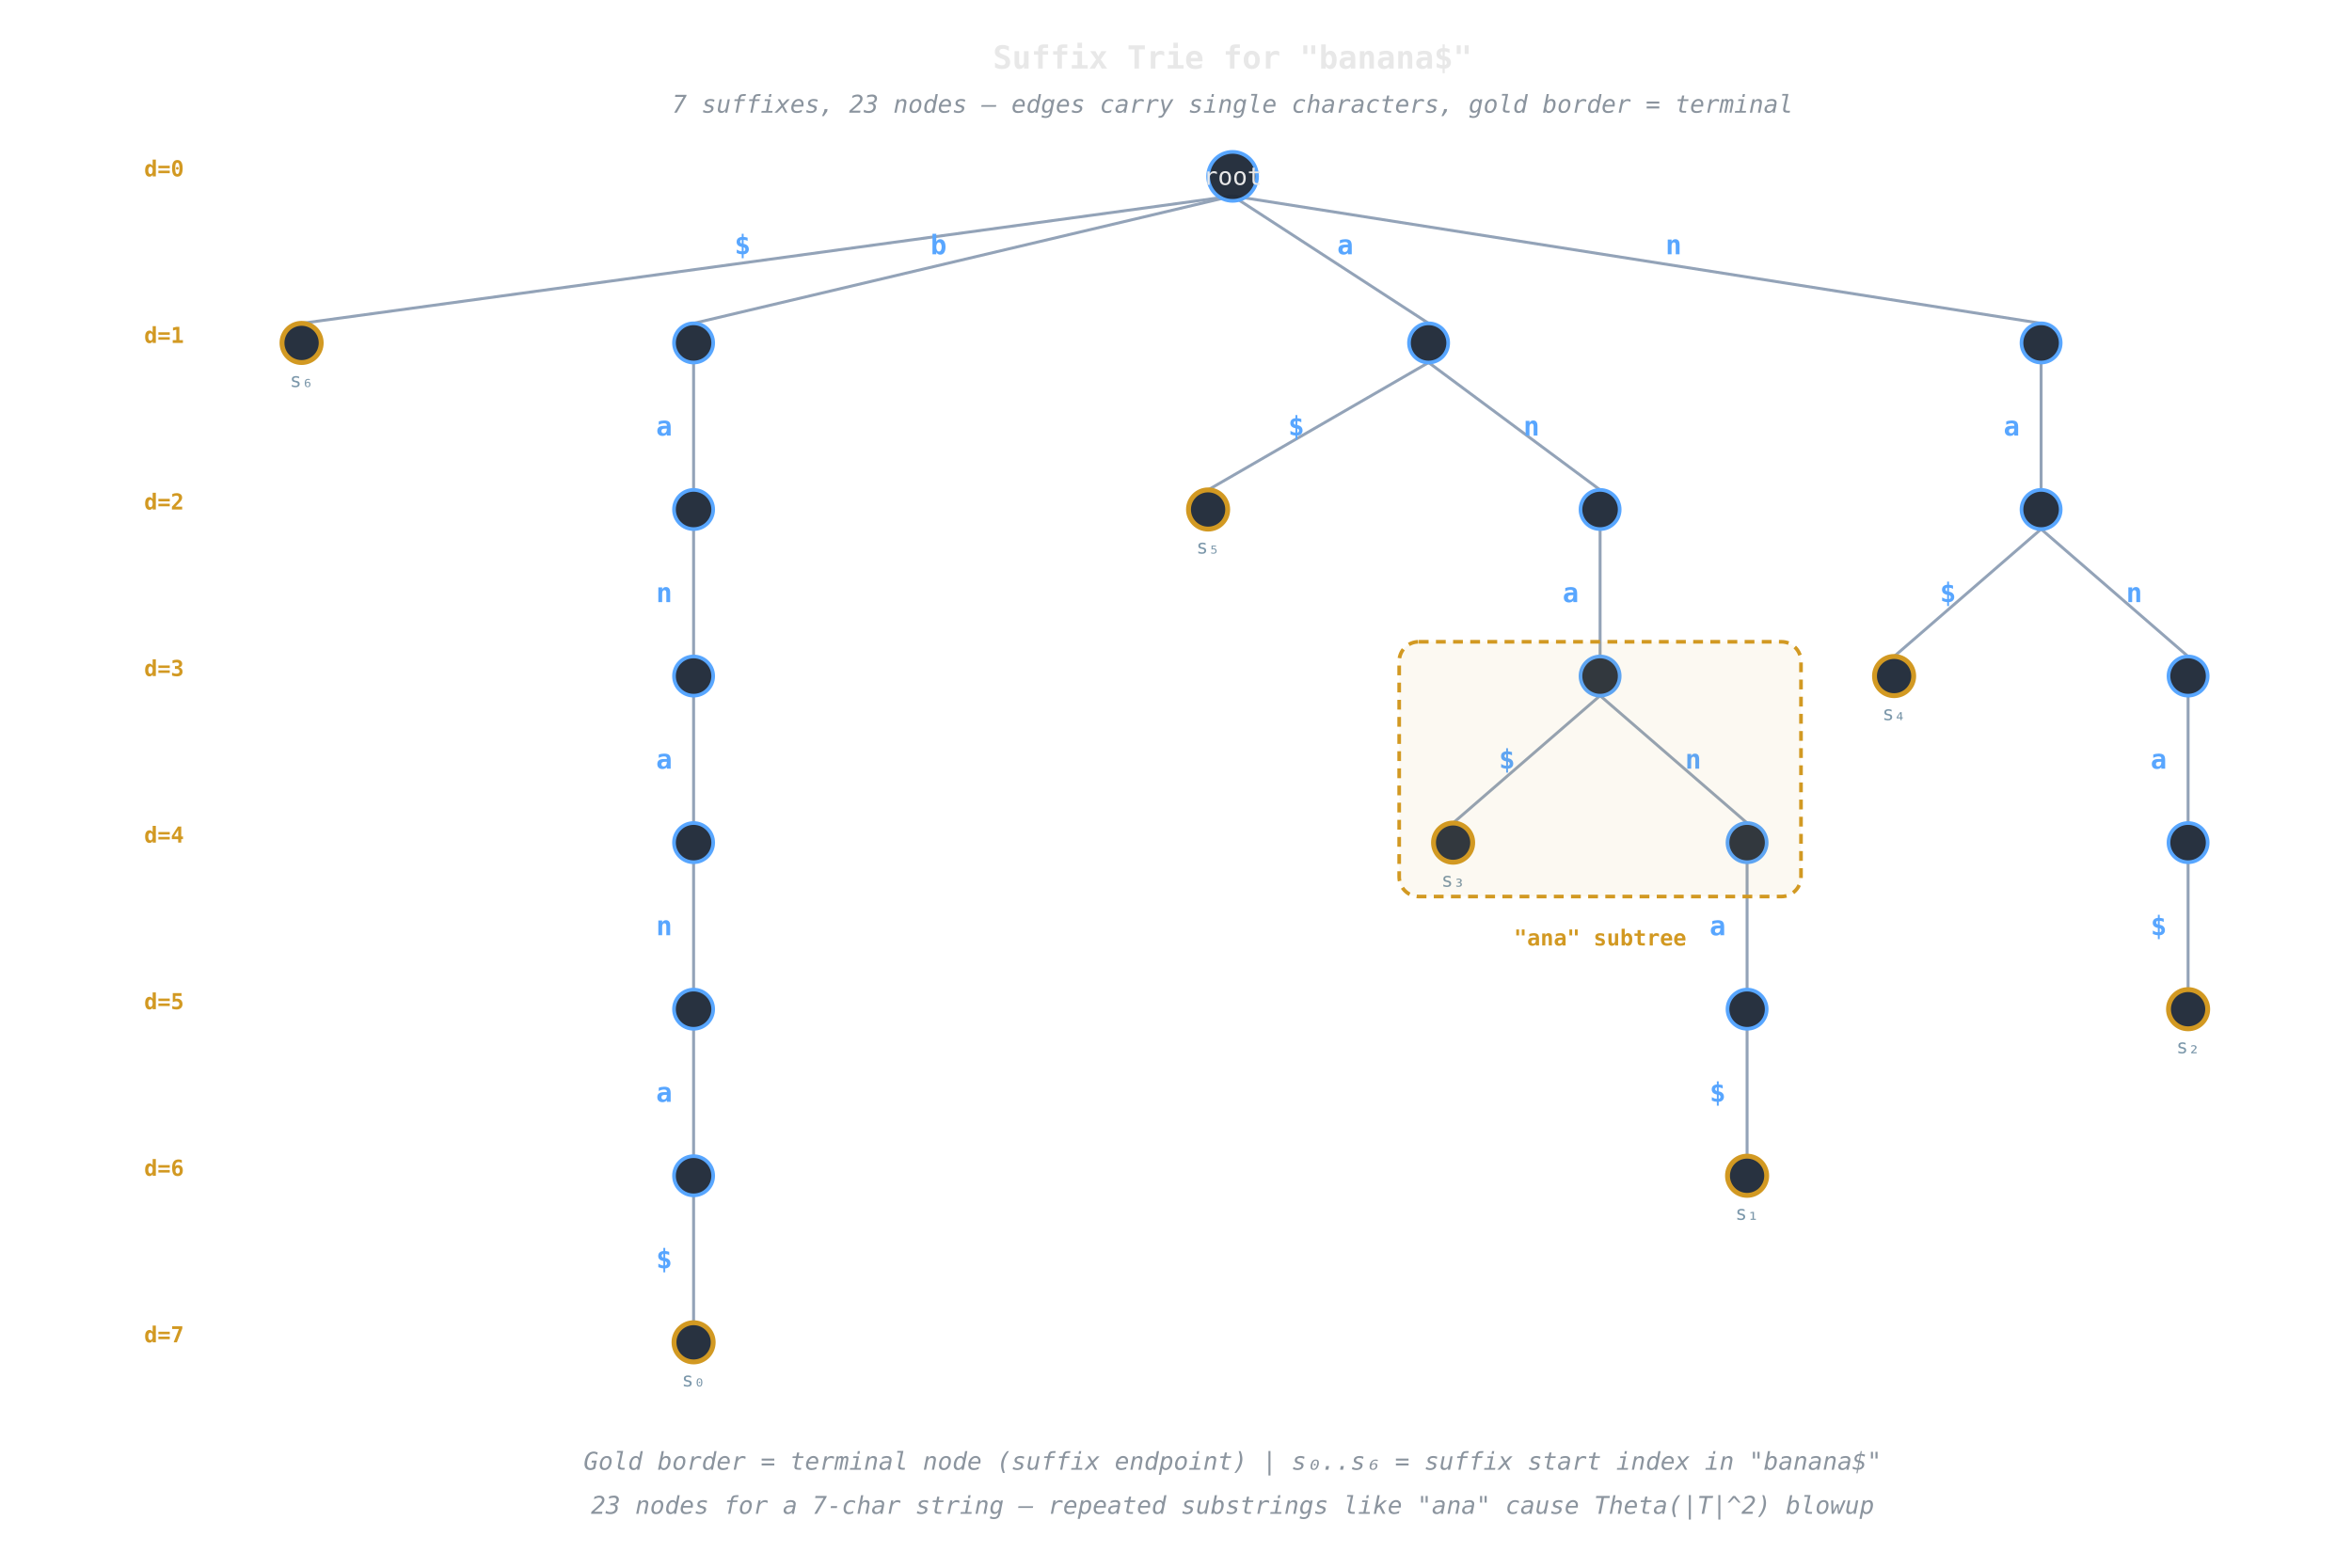
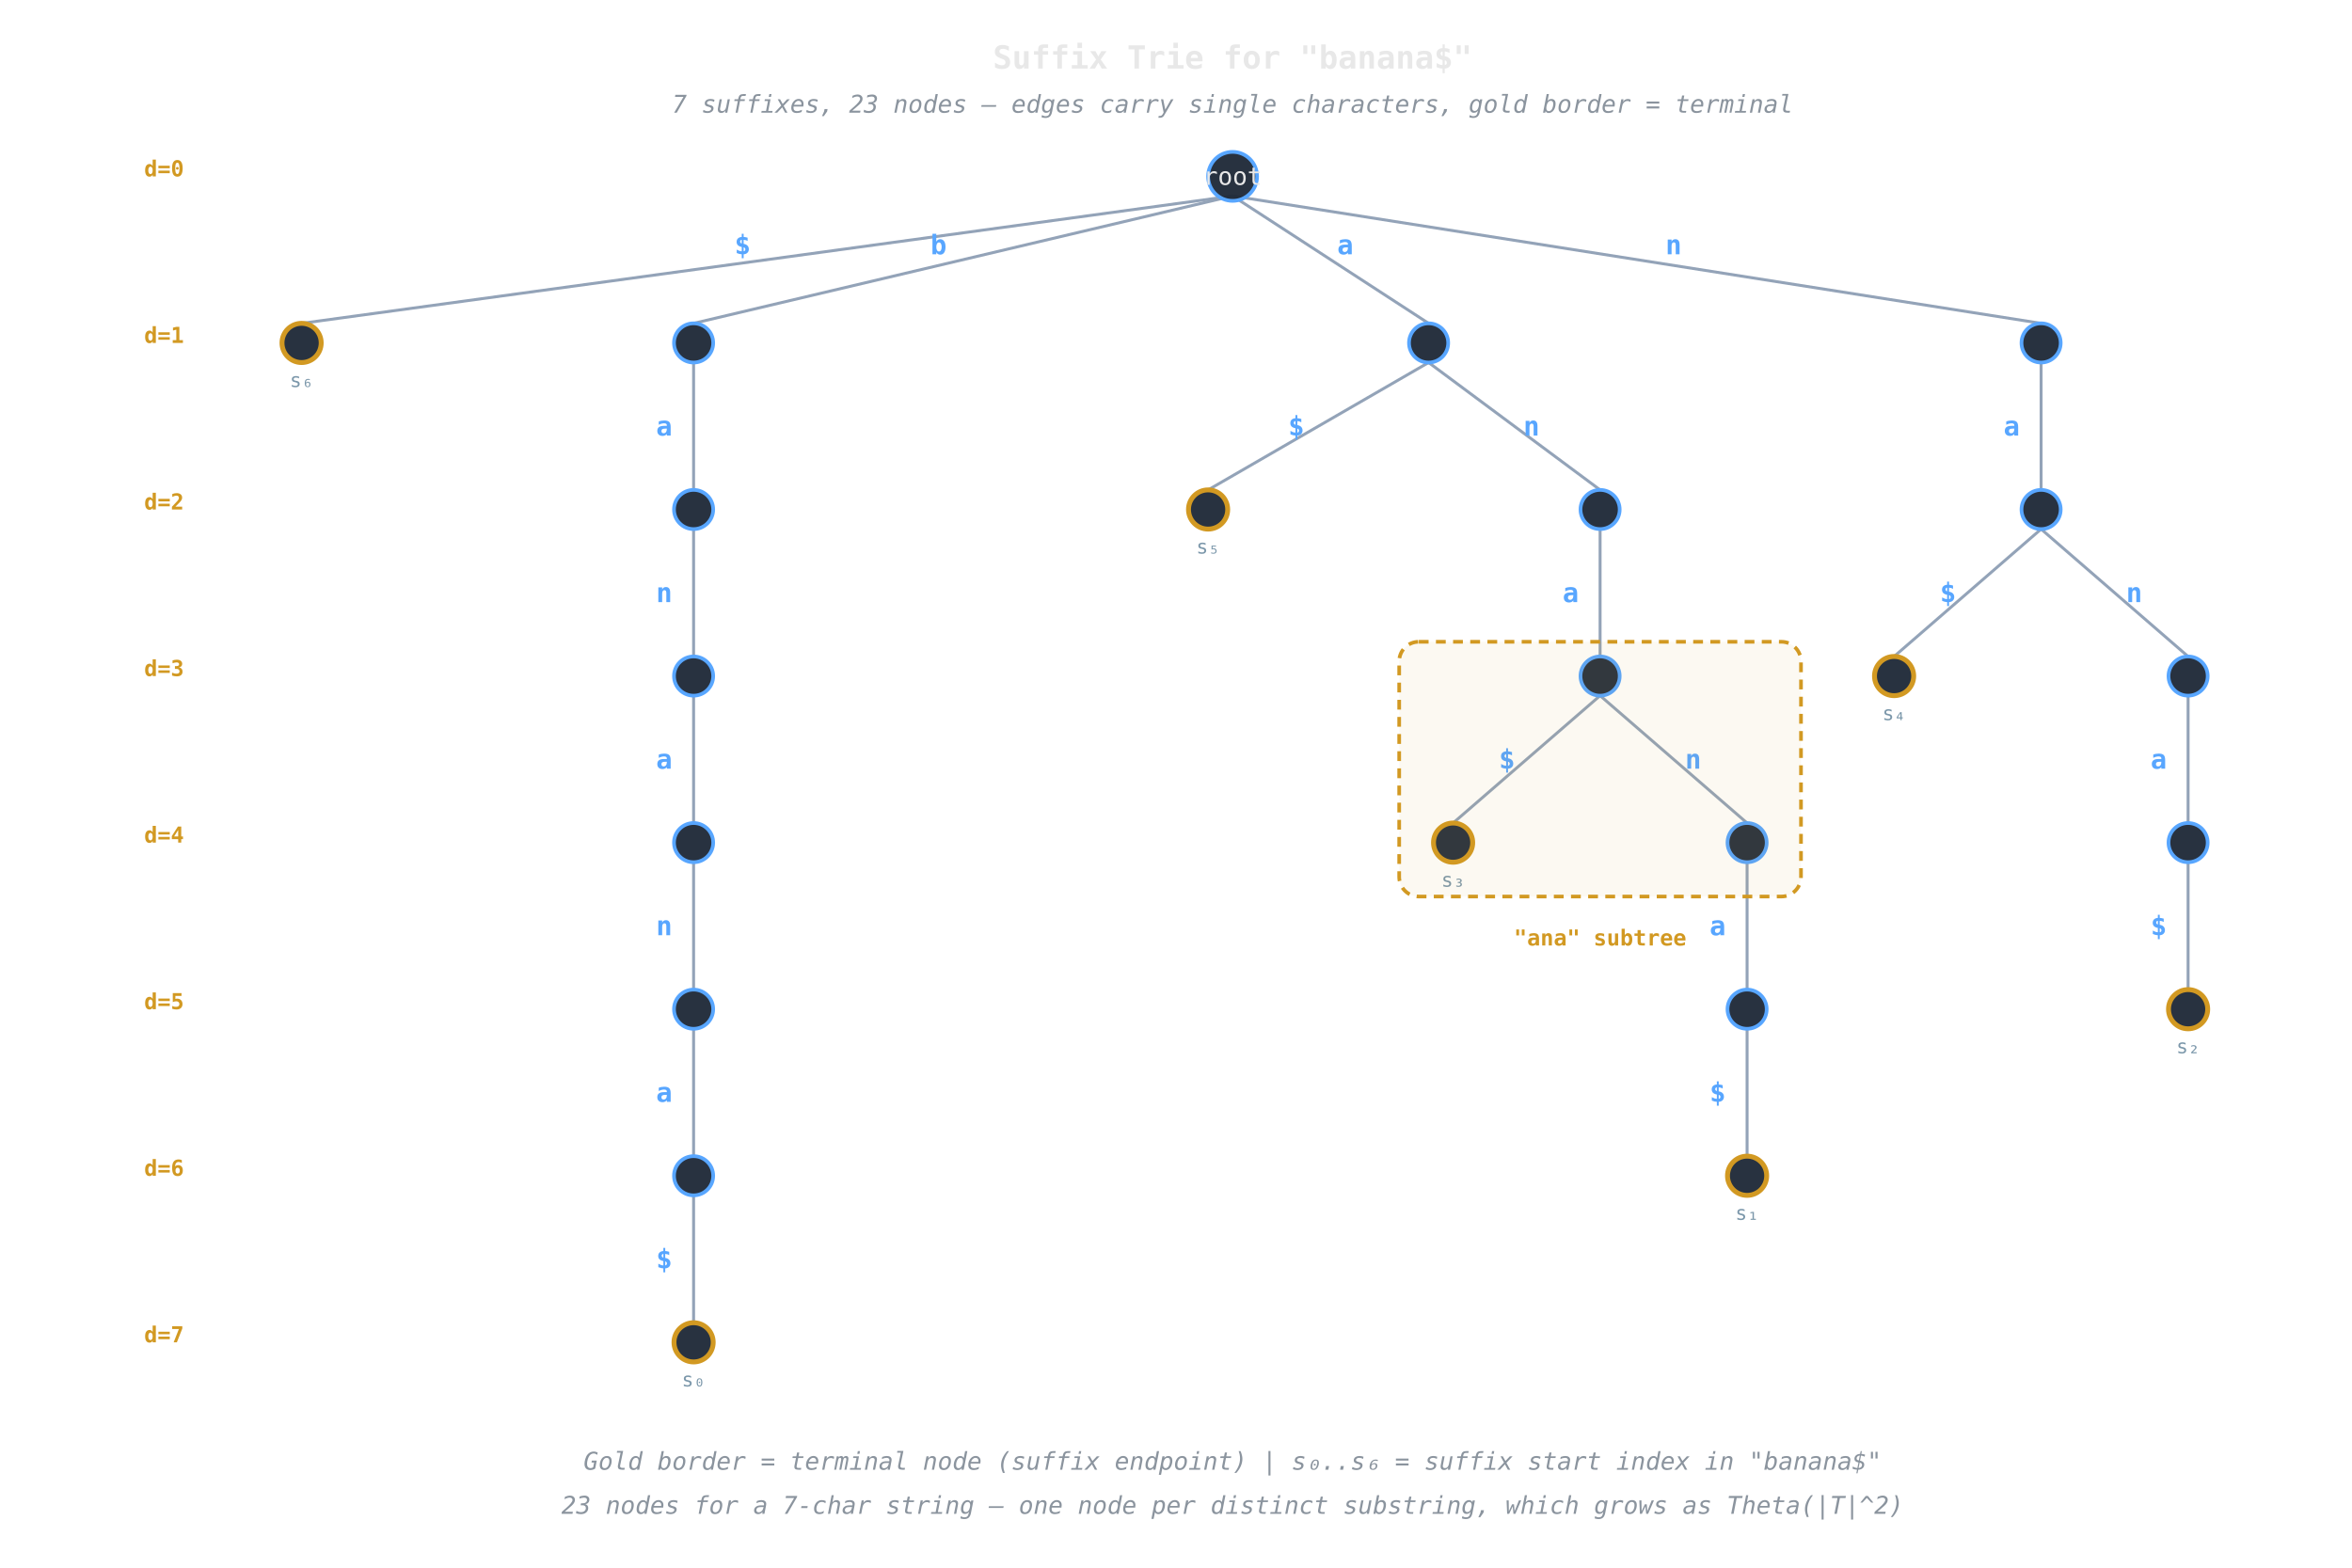
<svg xmlns="http://www.w3.org/2000/svg" viewBox="-23.1 0 960 640" fill="none">
  <style>
    text { font-family: 'IBM Plex Mono', 'SF Mono', 'Fira Code', 'Consolas', monospace; }
    .node { fill: rgba(30,40,55,0.95); stroke: #58a6ff; stroke-width: 1.5; }
    .node-term { fill: rgba(30,40,55,0.95); stroke: #d29922; stroke-width: 2; }
    .node-text { font-size: 10px; fill: #e8e8e8; text-anchor: middle; dominant-baseline: central; }
    .edge { stroke: #93a3b8; stroke-width: 1.2; fill: none; }
    .edge-label { font-size: 11px; fill: #58a6ff; text-anchor: middle; dominant-baseline: central; font-weight: 700; }
    .anno { font-size: 9px; fill: #d29922; font-weight: 600; text-anchor: middle; }
    .anno-left { font-size: 9px; fill: #d29922; font-weight: 600; text-anchor: end; }
    .anno-right { font-size: 8px; fill: #d29922; font-weight: 600; text-anchor: start; }
    .desc { font-size: 10px; fill: #8b949e; font-style: italic; text-anchor: middle; }
    .title { font-size: 13px; fill: #e8e8e8; font-weight: 700; text-anchor: middle; }
    .suffix-idx { font-size: 8px; fill: #7b97aa; text-anchor: middle; }
    .highlight { stroke: #d29922; stroke-width: 1.5; stroke-dasharray: 4 3; fill: rgba(210,153,34,0.06); }
    @media (prefers-color-scheme: light) {
      .node { fill: #1a1a2e; stroke: #284b63; }
      .node-term { fill: #1a1a2e; stroke: #9e6000; }
      .edge { stroke: #b8b8b8; }
      .edge-label { fill: #284b63; }
      .anno { fill: #9e6000; }
      .anno-left { fill: #9e6000; }
      .anno-right { fill: #9e6000; }
      .desc { fill: #6e7781; }
      .title { fill: #1a1a2e; }
      .suffix-idx { fill: #6e7781; }
      .highlight { stroke: #9e6000; fill: rgba(158,96,0,0.06); }
    }
  </style>
  <text x="480" y="28" class="title">Suffix Trie for "banana$"</text>
  <text x="480" y="46" class="desc">7 suffixes, 23 nodes — edges carry single characters, gold border = terminal</text>
  <line x1="480" y1="80" x2="100" y2="132" class="edge" />
  <line x1="480" y1="80" x2="260" y2="132" class="edge" />
  <line x1="480" y1="80" x2="560" y2="132" class="edge" />
  <line x1="480" y1="80" x2="810" y2="132" class="edge" />
  <line x1="260" y1="148" x2="260" y2="200" class="edge" />
  <line x1="260" y1="216" x2="260" y2="268" class="edge" />
  <line x1="260" y1="284" x2="260" y2="336" class="edge" />
  <line x1="260" y1="352" x2="260" y2="404" class="edge" />
  <line x1="260" y1="420" x2="260" y2="472" class="edge" />
  <line x1="260" y1="488" x2="260" y2="540" class="edge" />
  <line x1="560" y1="148" x2="470" y2="200" class="edge" />
  <line x1="560" y1="148" x2="630" y2="200" class="edge" />
  <line x1="630" y1="216" x2="630" y2="268" class="edge" />
  <line x1="630" y1="284" x2="570" y2="336" class="edge" />
  <line x1="630" y1="284" x2="690" y2="336" class="edge" />
  <line x1="690" y1="352" x2="690" y2="404" class="edge" />
  <line x1="690" y1="420" x2="690" y2="472" class="edge" />
  <line x1="810" y1="148" x2="810" y2="200" class="edge" />
  <line x1="810" y1="216" x2="750" y2="268" class="edge" />
  <line x1="810" y1="216" x2="870" y2="268" class="edge" />
  <line x1="870" y1="284" x2="870" y2="336" class="edge" />
  <line x1="870" y1="352" x2="870" y2="404" class="edge" />
  <text x="280" y="100" class="edge-label">$</text>
  <text x="360" y="100" class="edge-label">b</text>
  <text x="526" y="100" class="edge-label">a</text>
  <text x="660" y="100" class="edge-label">n</text>
  <text x="248" y="174" class="edge-label">a</text>
  <text x="248" y="242" class="edge-label">n</text>
  <text x="248" y="310" class="edge-label">a</text>
  <text x="248" y="378" class="edge-label">n</text>
  <text x="248" y="446" class="edge-label">a</text>
  <text x="248" y="514" class="edge-label">$</text>
  <text x="506" y="174" class="edge-label">$</text>
  <text x="602" y="174" class="edge-label">n</text>
  <text x="618" y="242" class="edge-label">a</text>
  <text x="592" y="310" class="edge-label">$</text>
  <text x="668" y="310" class="edge-label">n</text>
  <text x="678" y="378" class="edge-label">a</text>
  <text x="678" y="446" class="edge-label">$</text>
  <text x="798" y="174" class="edge-label">a</text>
  <text x="772" y="242" class="edge-label">$</text>
  <text x="848" y="242" class="edge-label">n</text>
  <text x="858" y="310" class="edge-label">a</text>
  <text x="858" y="378" class="edge-label">$</text>
  <circle cx="480" cy="72" r="10" class="node" />
  <text x="480" y="72" class="node-text" font-size="9">root</text>
  <circle cx="100" cy="140" r="8" class="node-term" />
  <text x="100" y="158" class="suffix-idx">s₆</text>
  <circle cx="260" cy="140" r="8" class="node" />
  <circle cx="560" cy="140" r="8" class="node" />
  <circle cx="810" cy="140" r="8" class="node" />
  <circle cx="260" cy="208" r="8" class="node" />
  <circle cx="470" cy="208" r="8" class="node-term" />
  <text x="470" y="226" class="suffix-idx">s₅</text>
  <circle cx="630" cy="208" r="8" class="node" />
  <circle cx="810" cy="208" r="8" class="node" />
  <circle cx="260" cy="276" r="8" class="node" />
  <circle cx="630" cy="276" r="8" class="node" />
  <circle cx="750" cy="276" r="8" class="node-term" />
  <text x="750" y="294" class="suffix-idx">s₄</text>
  <circle cx="870" cy="276" r="8" class="node" />
  <circle cx="260" cy="344" r="8" class="node" />
  <circle cx="570" cy="344" r="8" class="node-term" />
  <text x="570" y="362" class="suffix-idx">s₃</text>
  <circle cx="690" cy="344" r="8" class="node" />
  <circle cx="870" cy="344" r="8" class="node" />
  <circle cx="260" cy="412" r="8" class="node" />
  <circle cx="690" cy="412" r="8" class="node" />
  <circle cx="870" cy="412" r="8" class="node-term" />
  <text x="870" y="430" class="suffix-idx">s₂</text>
  <circle cx="260" cy="480" r="8" class="node" />
  <circle cx="690" cy="480" r="8" class="node-term" />
  <text x="690" y="498" class="suffix-idx">s₁</text>
  <circle cx="260" cy="548" r="8" class="node-term" />
  <text x="260" y="566" class="suffix-idx">s₀</text>
  <rect x="548" y="262" width="164" height="104" rx="8" class="highlight" />
  <text x="630" y="386" class="anno">"ana" subtree</text>
  <text x="52" y="72" class="anno-left">d=0</text>
  <text x="52" y="140" class="anno-left">d=1</text>
  <text x="52" y="208" class="anno-left">d=2</text>
  <text x="52" y="276" class="anno-left">d=3</text>
  <text x="52" y="344" class="anno-left">d=4</text>
  <text x="52" y="412" class="anno-left">d=5</text>
  <text x="52" y="480" class="anno-left">d=6</text>
  <text x="52" y="548" class="anno-left">d=7</text>
  <text x="480" y="600" class="desc">Gold border = terminal node (suffix endpoint)  |  s₀..s₆ = suffix start index in "banana$"</text>
-   <text x="480" y="618" class="desc">23 nodes for a 7-char string — repeated substrings like "ana" cause Theta(|T|^2) blowup</text>
+   <text x="480" y="618" class="desc">23 nodes for a 7-char string — one node per distinct substring, which grows as Theta(|T|^2)</text>
</svg>
